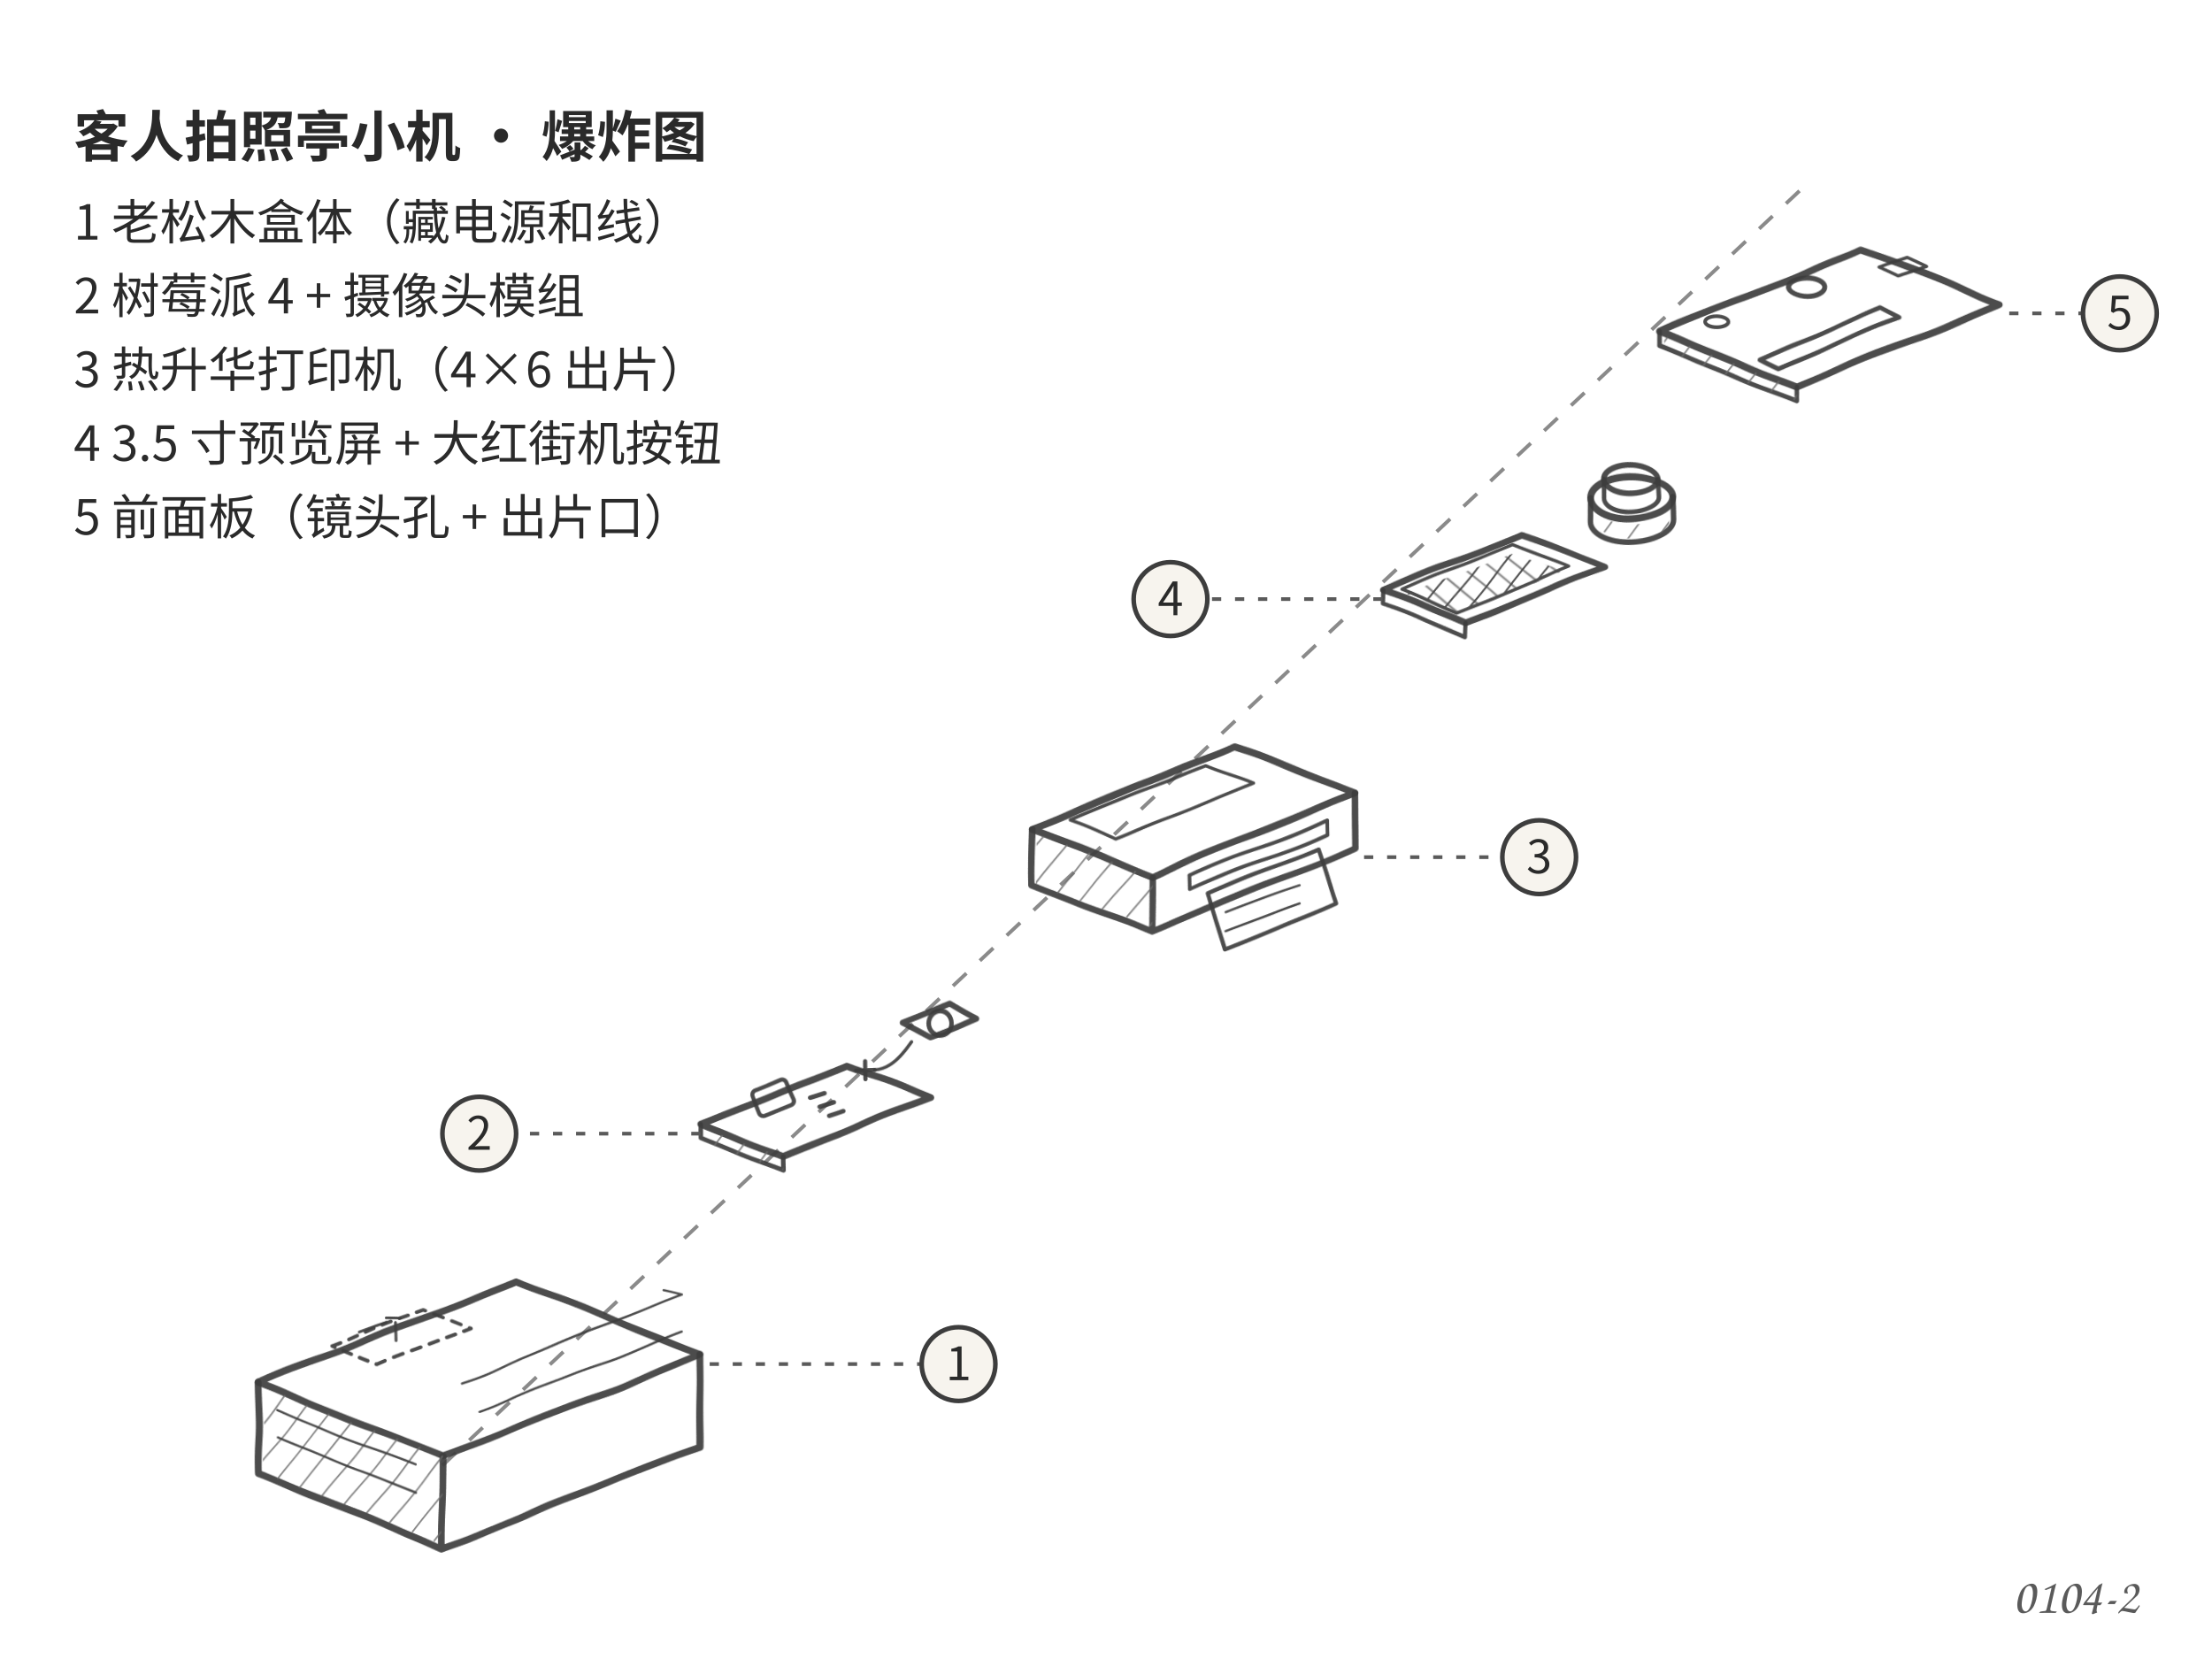
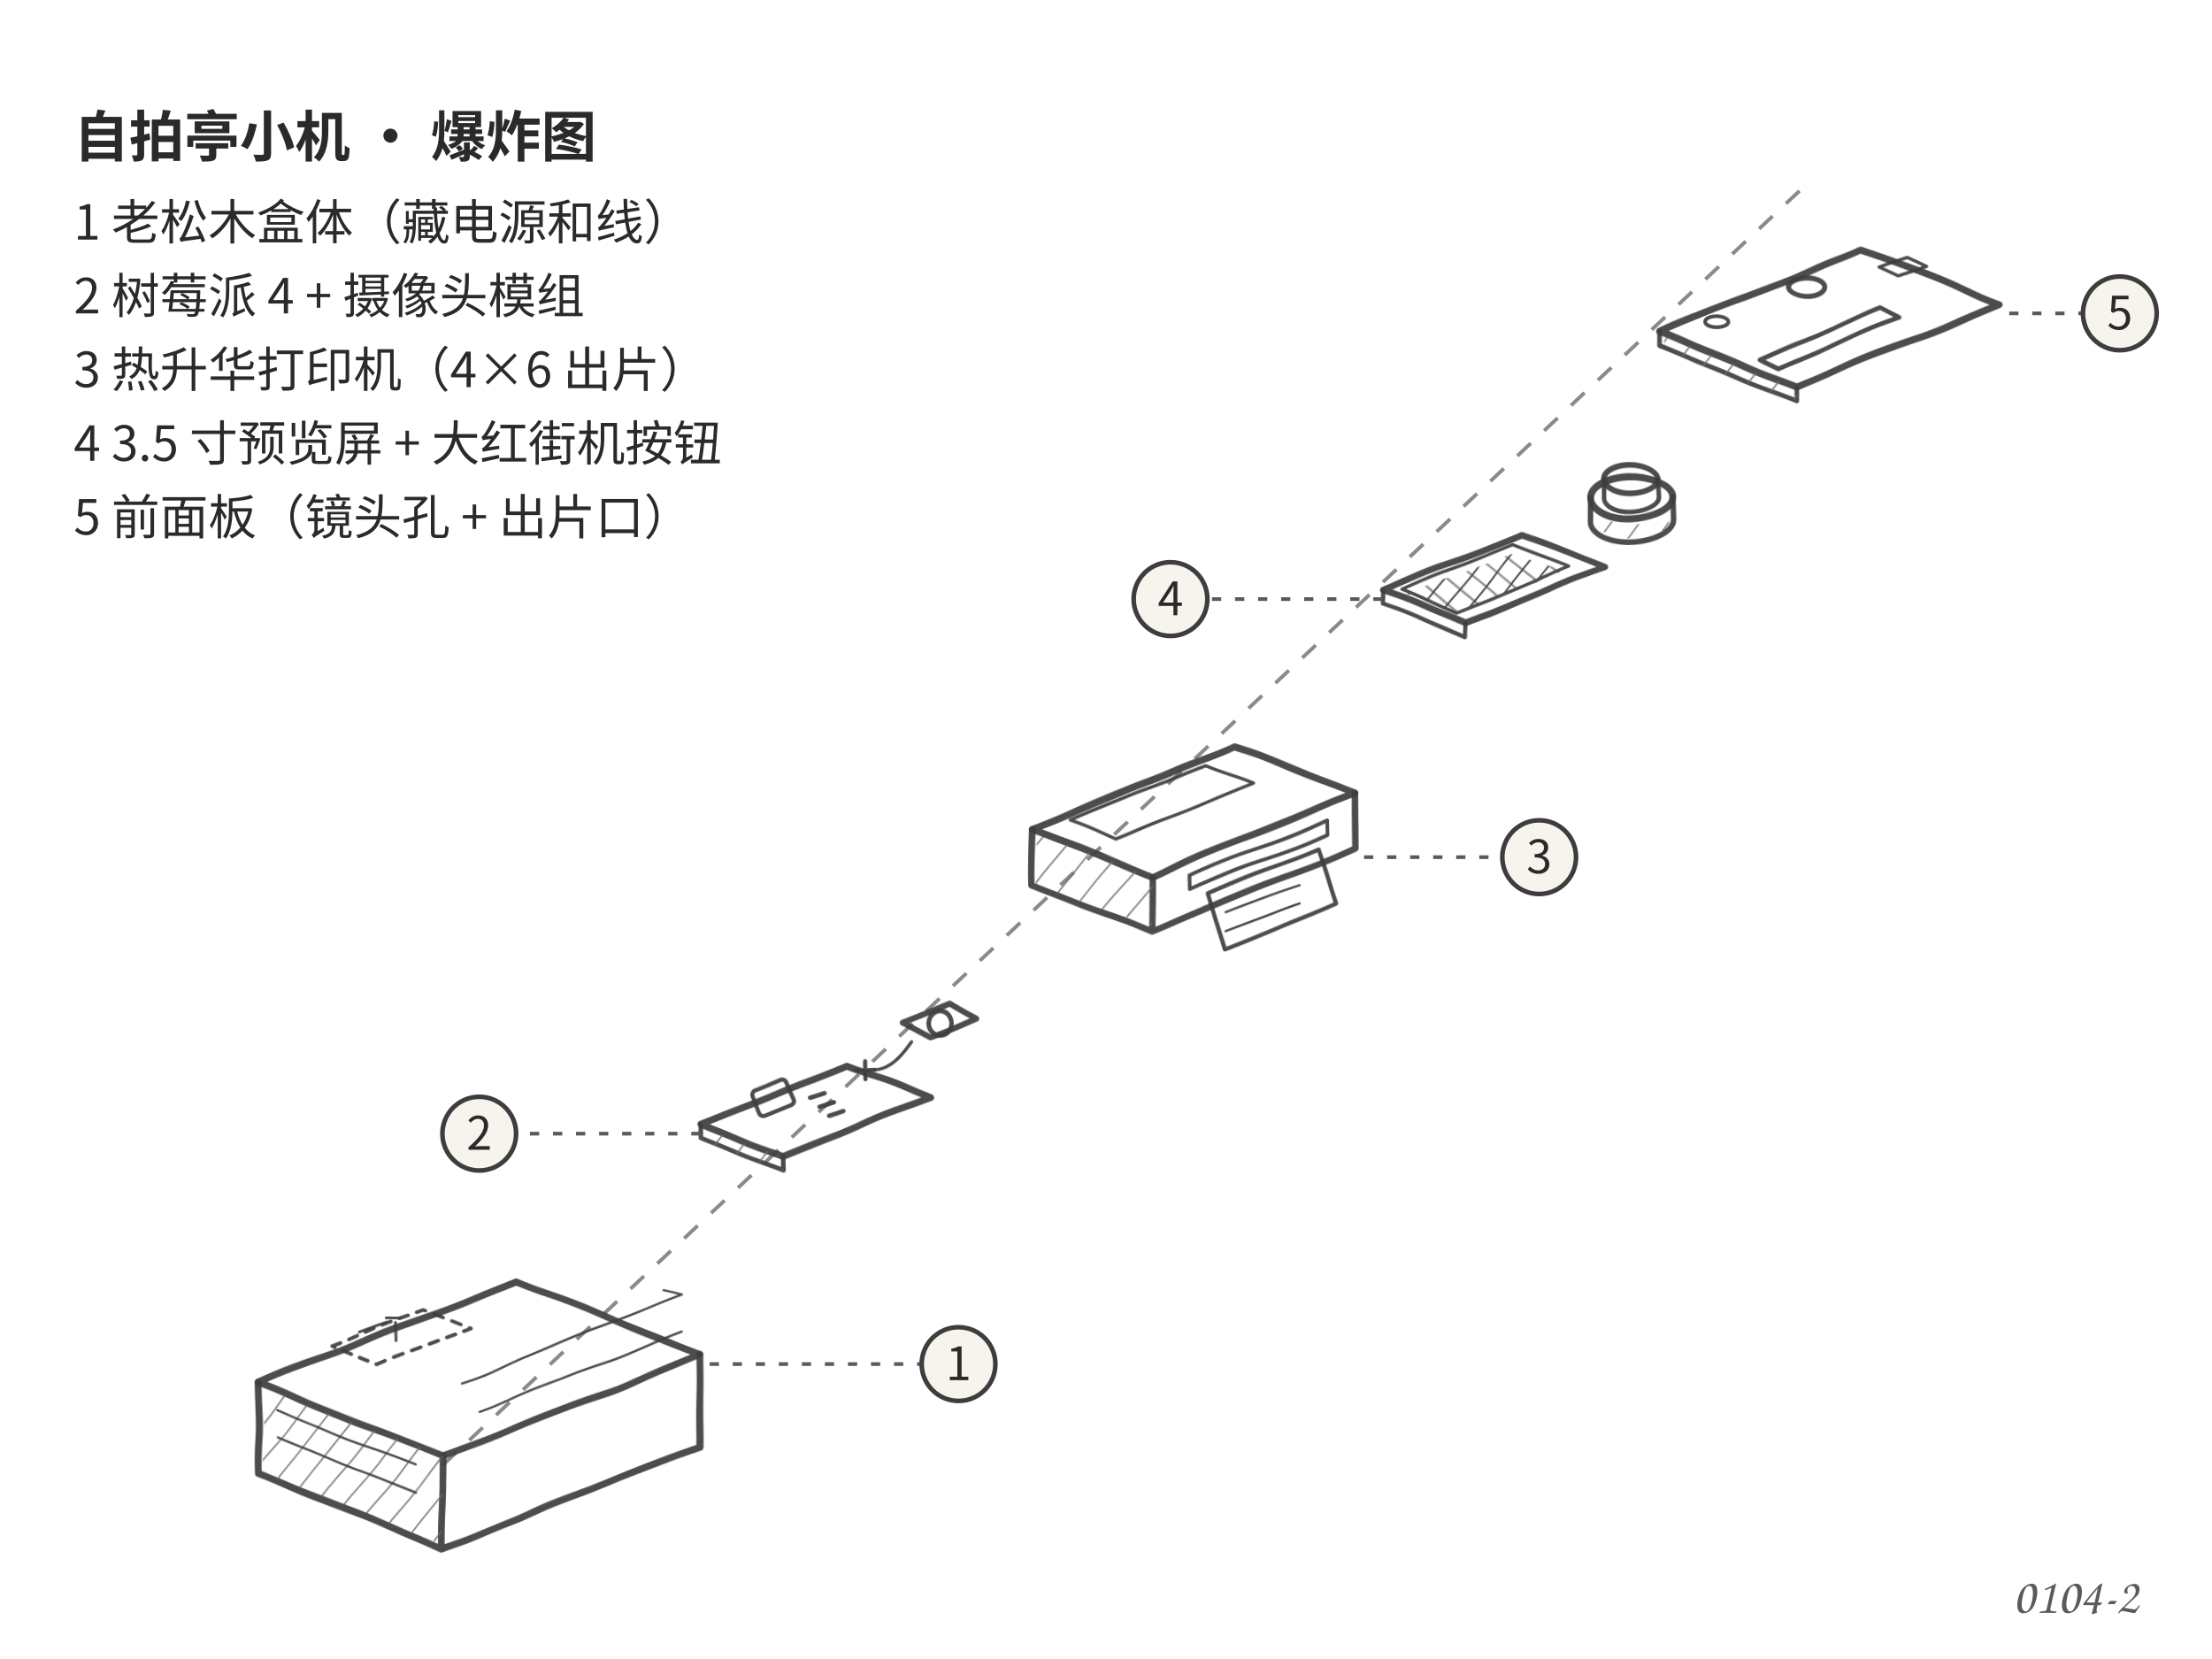
<svg xmlns="http://www.w3.org/2000/svg" viewBox="0 0 480 360" width="480" height="360" font-family="'Noto Sans SC','PingFang SC','Noto Sans CJK SC',sans-serif">
  <defs>
    <filter id="p0104-2-pencil" x="-5%" y="-5%" width="110%" height="110%">
      <feTurbulence type="fractalNoise" baseFrequency="0.045" numOctaves="2" seed="4" result="n" />
      <feDisplacementMap in="SourceGraphic" in2="n" scale="1.4" xChannelSelector="R" yChannelSelector="G" />
    </filter>
    <pattern id="p0104-2-shade" width="5" height="5" patternUnits="userSpaceOnUse" patternTransform="rotate(38)">
      <line x1="0" y1="0" x2="0" y2="5" stroke="#6b6b6b" stroke-width="0.7" stroke-opacity="0.8" />
    </pattern>
    <pattern id="p0104-2-shade2" width="4" height="4" patternUnits="userSpaceOnUse" patternTransform="rotate(38)">
      <line x1="0" y1="0" x2="0" y2="4" stroke="#4a4a4a" stroke-width="0.8" />
      <line x1="0" y1="2" x2="4" y2="2" stroke="#4a4a4a" stroke-width="0.5" stroke-opacity="0.6" />
    </pattern>
  </defs>
  <path d="M96 318 L392 40" stroke="#8a8a8a" stroke-width="0.8" stroke-dasharray="4 4" fill="none" />
  <g filter="url(#p0104-2-pencil)" stroke="#3d3d3d" fill="none" stroke-linecap="round" stroke-linejoin="round" stroke-opacity="0.92">
    <path d="M56 300 l56 -22 l40 16 l-56 22 Z" stroke-width="1.5" />
    <path d="M56 300 v20 l40 16 v-20 M96 336 l56 -22 v-20" stroke-width="1.5" />
    <path d="M57 301 l39 15 v19 l-39 -15 Z" fill="url(#p0104-2-shade)" stroke="none" />
    <path d="M100 300 l48 -19 l-4 -1 M104 306 l44 -17" stroke-width="0.5" />
    <path d="M60 306 l30 12 M60 312 l30 12" stroke-width="0.5" />
    <path d="M72 292 l20 -8 l10 4 l-20 8 Z" stroke-width="0.8" stroke-dasharray="2 2" />
    <path d="M78 289 l6 -2 M84 286 h3 M86 291 v-4" stroke-width="0.6" />
    <path d="M152 244 l32 -13 l18 7 l-32 13 Z" stroke-width="1.5" />
    <path d="M152 244 v3 l18 7 v-3" stroke-width="1" />
    <path d="M153 245 l17 6 v3 l-17 -6 Z" fill="url(#p0104-2-shade)" stroke="none" />
    <rect x="164" y="235" width="8" height="6" rx="1" stroke-width="0.9" transform="rotate(-22 168 238)" />
    <path d="M176 238 l3 -1 M178 240 l3 -1 M180 242 l3 -1" stroke-width="1" />
    <path d="M186 232 h4 M188 230 v4" stroke-width="0.9" />
    <path d="M196 222 l10 -4 l6 3 l-10 4 Z" stroke-width="1.2" />
    <circle cx="204" cy="222" r="2.5" stroke-width="1" />
    <path d="M198 226 q-4 6 -8 6" stroke-width="0.7" />
    <path d="M224 180 l44 -18 l26 10 l-44 18 Z" stroke-width="1.5" />
    <path d="M224 180 v12 l26 10 v-12 M250 202 l44 -18 v-12" stroke-width="1.4" />
    <path d="M225 181 l25 9 v11 l-25 -9 Z" fill="url(#p0104-2-shade)" stroke="none" />
    <path d="M232 178 l30 -12 l10 4 l-30 12 Z" stroke-width="0.7" />
    <path d="M258 190 l30 -12 v3 l-30 12 Z" stroke-width="0.8" />
    <path d="M262 194 l24 -10 l4 12 l-24 10 Z" stroke-width="0.9" />
    <path d="M266 198 l16 -6 M266 202 l16 -6" stroke-width="0.5" />
    <path d="M300 128 l30 -12 l18 7 l-30 12 Z" stroke-width="1.4" />
    <path d="M304 128 l24 -10 l12 5 l-24 10 Z" stroke-width="0.7" />
    <path d="M305 129 l23 -9 l11 4 l-23 9 Z" fill="url(#p0104-2-shade2)" stroke="none" />
    <path d="M300 128 v3 l18 7 v-3" stroke-width="0.9" />
    <ellipse cx="354" cy="108" rx="9" ry="4.5" stroke-width="1.5" />
    <path d="M345 108 v5 a9 4.5 0 0 0 18 0 v-5" stroke-width="1.2" />
    <ellipse cx="354" cy="104" rx="6" ry="3" stroke-width="1.2" />
    <path d="M348 104 v4 a6 3 0 0 0 12 0 v-4" stroke-width="1" />
    <path d="M346 110 a9 4.5 0 0 0 16 2 v3 a9 4.5 0 0 1 -16 -2 Z" fill="url(#p0104-2-shade)" stroke="none" />
    <path d="M360 72 l44 -18 l30 12 l-44 18 Z" stroke-width="1.5" />
    <path d="M360 72 v3 l30 12 v-3" stroke-width="1" />
    <path d="M361 73 l29 11 v3 l-29 -11 Z" fill="url(#p0104-2-shade)" stroke="none" />
    <path d="M388 62 a4 2 0 1 0 8 0 a4 2 0 1 0 -8 0" stroke-width="1.1" />
    <path d="M382 78 l26 -11 l4 2 l-26 11 Z" stroke-width="1" />
    <path d="M370 70 a2.5 1.2 0 1 0 5 0 a2.5 1.2 0 1 0 -5 0" stroke-width="0.8" />
    <path d="M408 58 l6 -2 l4 2 l-6 2 Z" stroke-width="0.7" />
  </g>
  <g stroke="#5a5a5a" stroke-width="0.8" fill="none" stroke-dasharray="2 3">
    <path d="M154 296 H200" />
    <path d="M152 246 H112" />
    <path d="M296 186 H326" />
    <path d="M300 130 H262" />
    <path d="M436 68 H452" />
  </g>
  <g font-size="10" fill="#2a2a2a" text-anchor="middle">
    <g stroke="#3d3d3d" stroke-width="1" fill="#f7f4ee">
      <circle cx="208" cy="296" r="8" />
      <circle cx="104" cy="246" r="8" />
      <circle cx="334" cy="186" r="8" />
      <circle cx="254" cy="130" r="8" />
      <circle cx="460" cy="68" r="8" />
    </g>
    <text x="208" y="299.5">1</text>
    <text x="104" y="249.5">2</text>
    <text x="334" y="189.5">3</text>
    <text x="254" y="133.5">4</text>
    <text x="460" y="71.5">5</text>
  </g>
  <g font-size="10.5" fill="#2a2a2a">
-     <text x="16" y="34" font-weight="700" font-size="12">客人拍照亭小机 · 爆炸图</text>
+     <text x="16" y="34" font-weight="700" font-size="12">自拍亭小机 · 爆炸图</text>
    <text x="16" y="52">1 老松木盒体（藏电源和线）</text>
    <text x="16" y="68">2 树莓派 4 + 摄像头模组</text>
    <text x="16" y="84">3 热升华打印机（4×6 出片）</text>
    <text x="16" y="100">4 3.5 寸预览屏 + 大红街机按钮</text>
    <text x="16" y="116">5 前面板（镜头孔 + 出片口）</text>
  </g>
  <text x="464" y="350" text-anchor="end" font-family="'Long Cang','Kaiti SC',cursive" font-size="11" fill="#5a5a5a">0104-2</text>
</svg>
